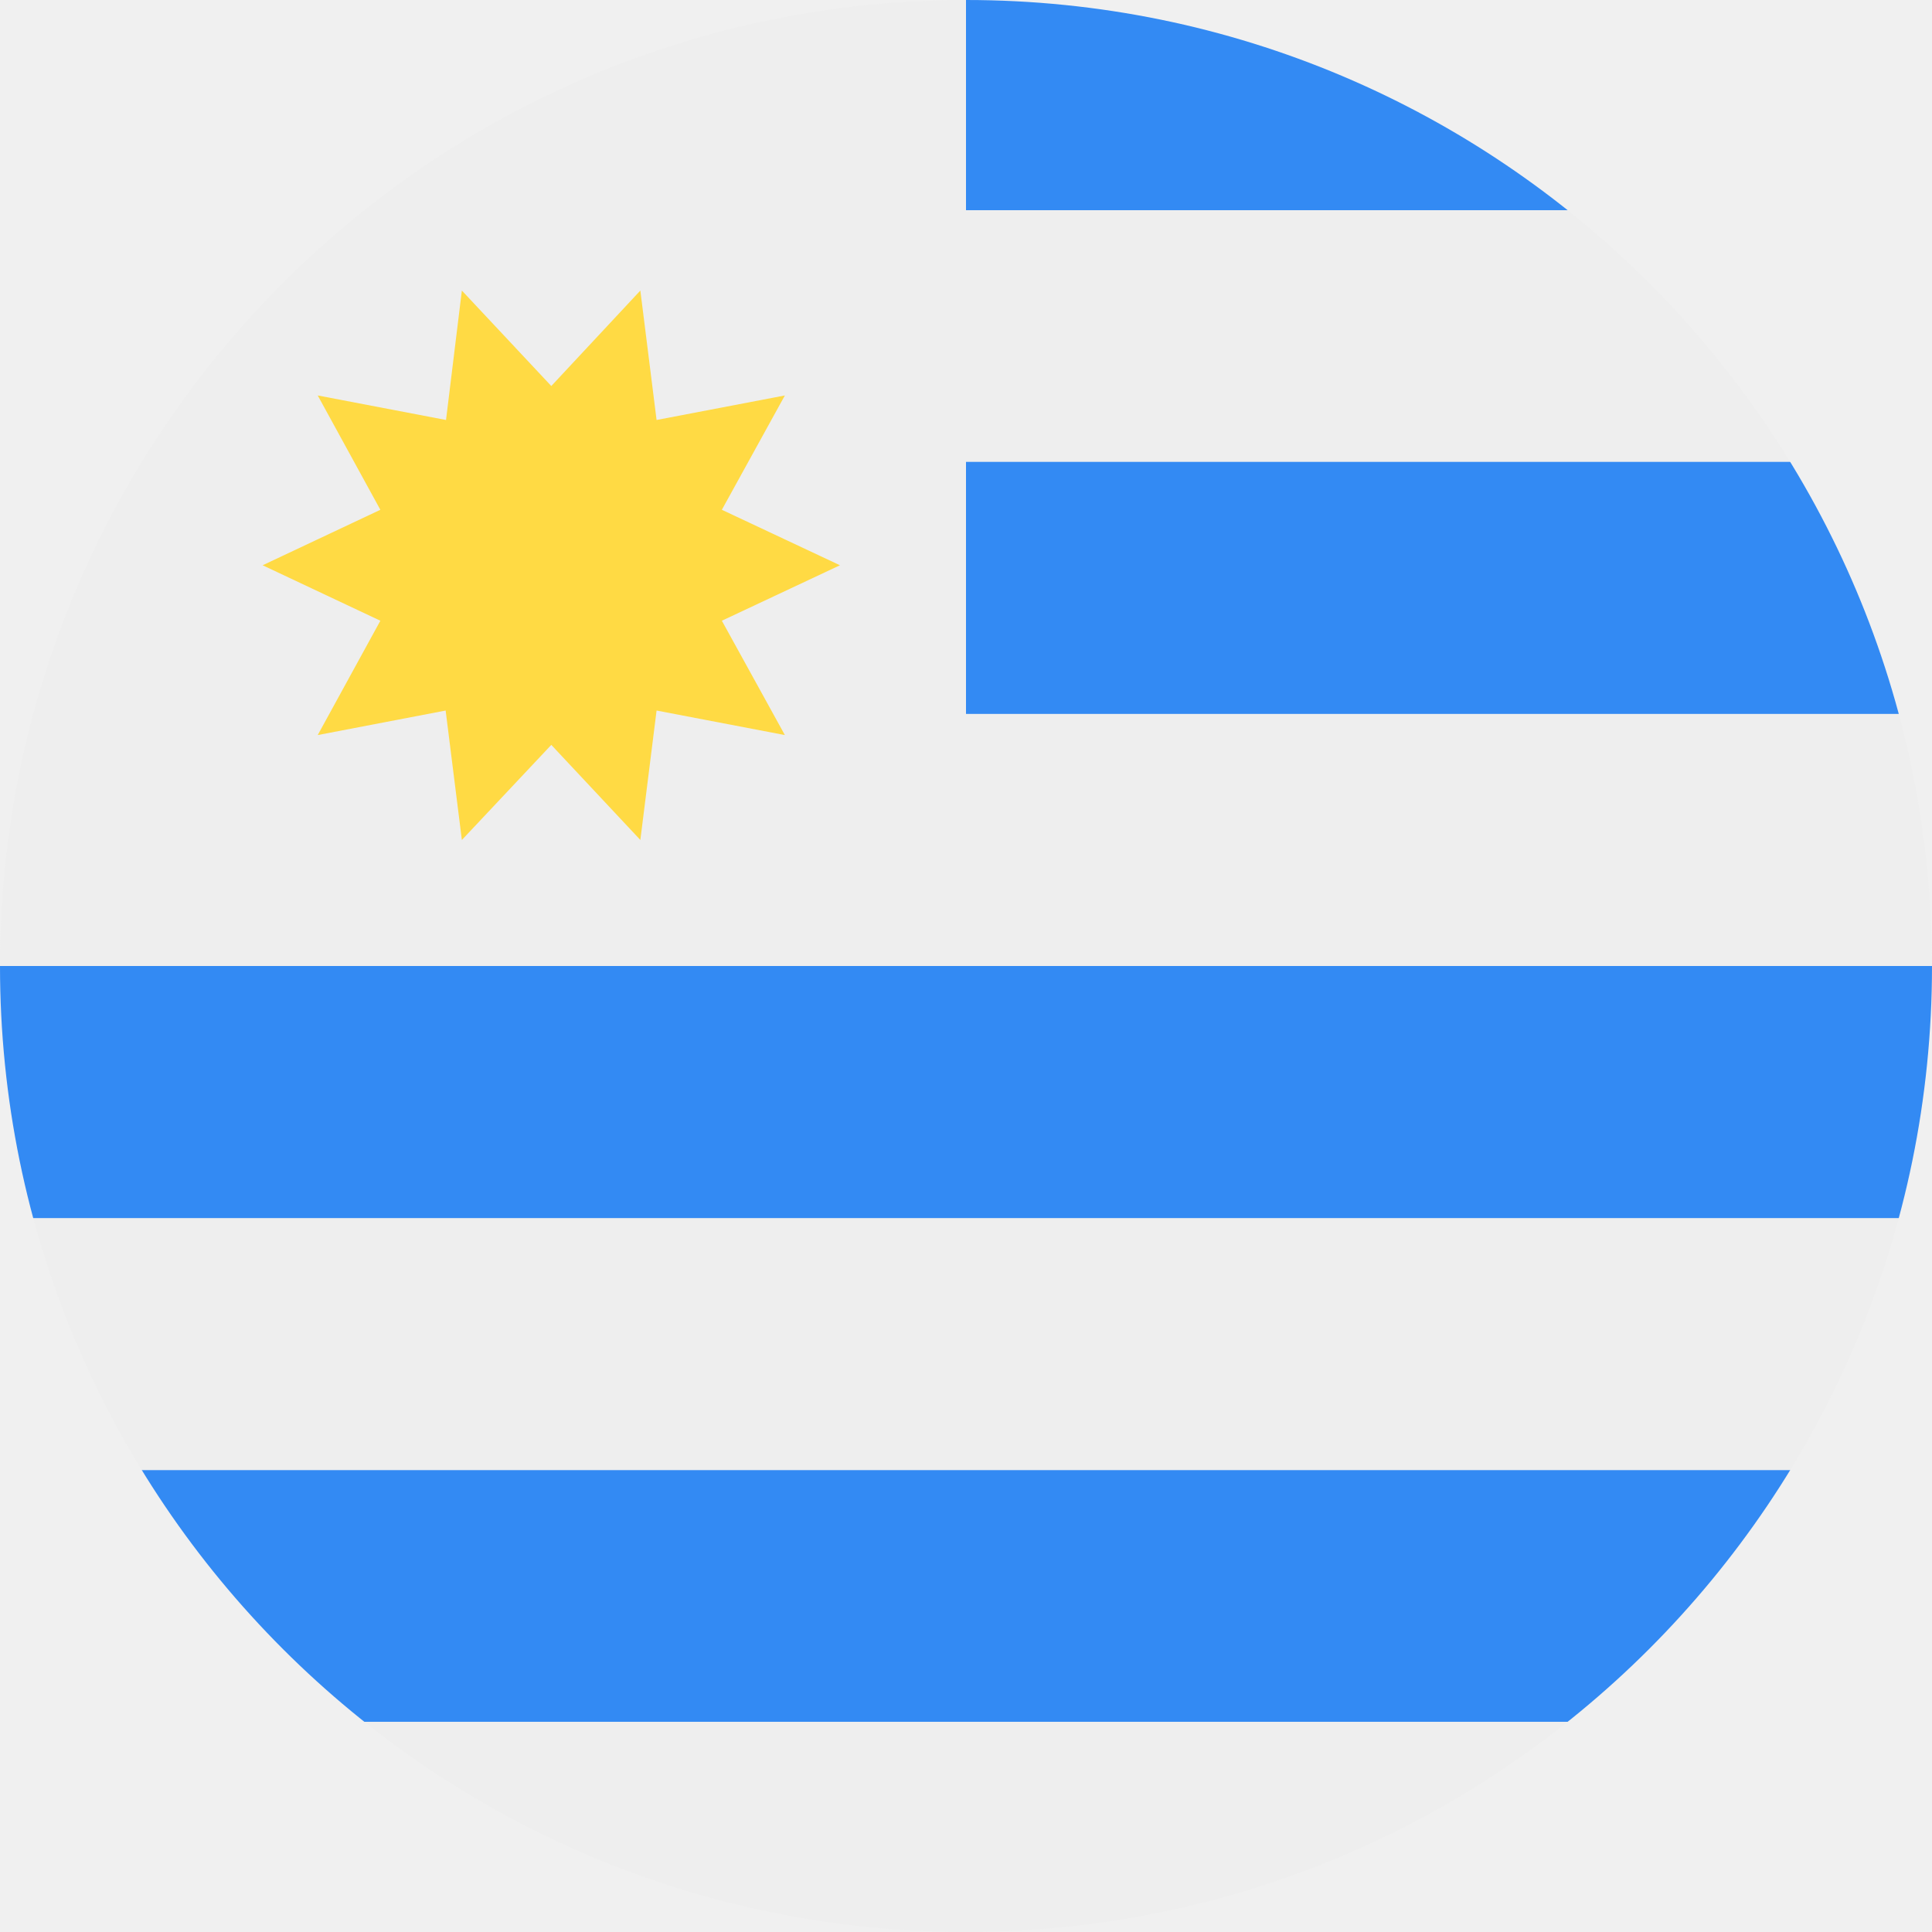
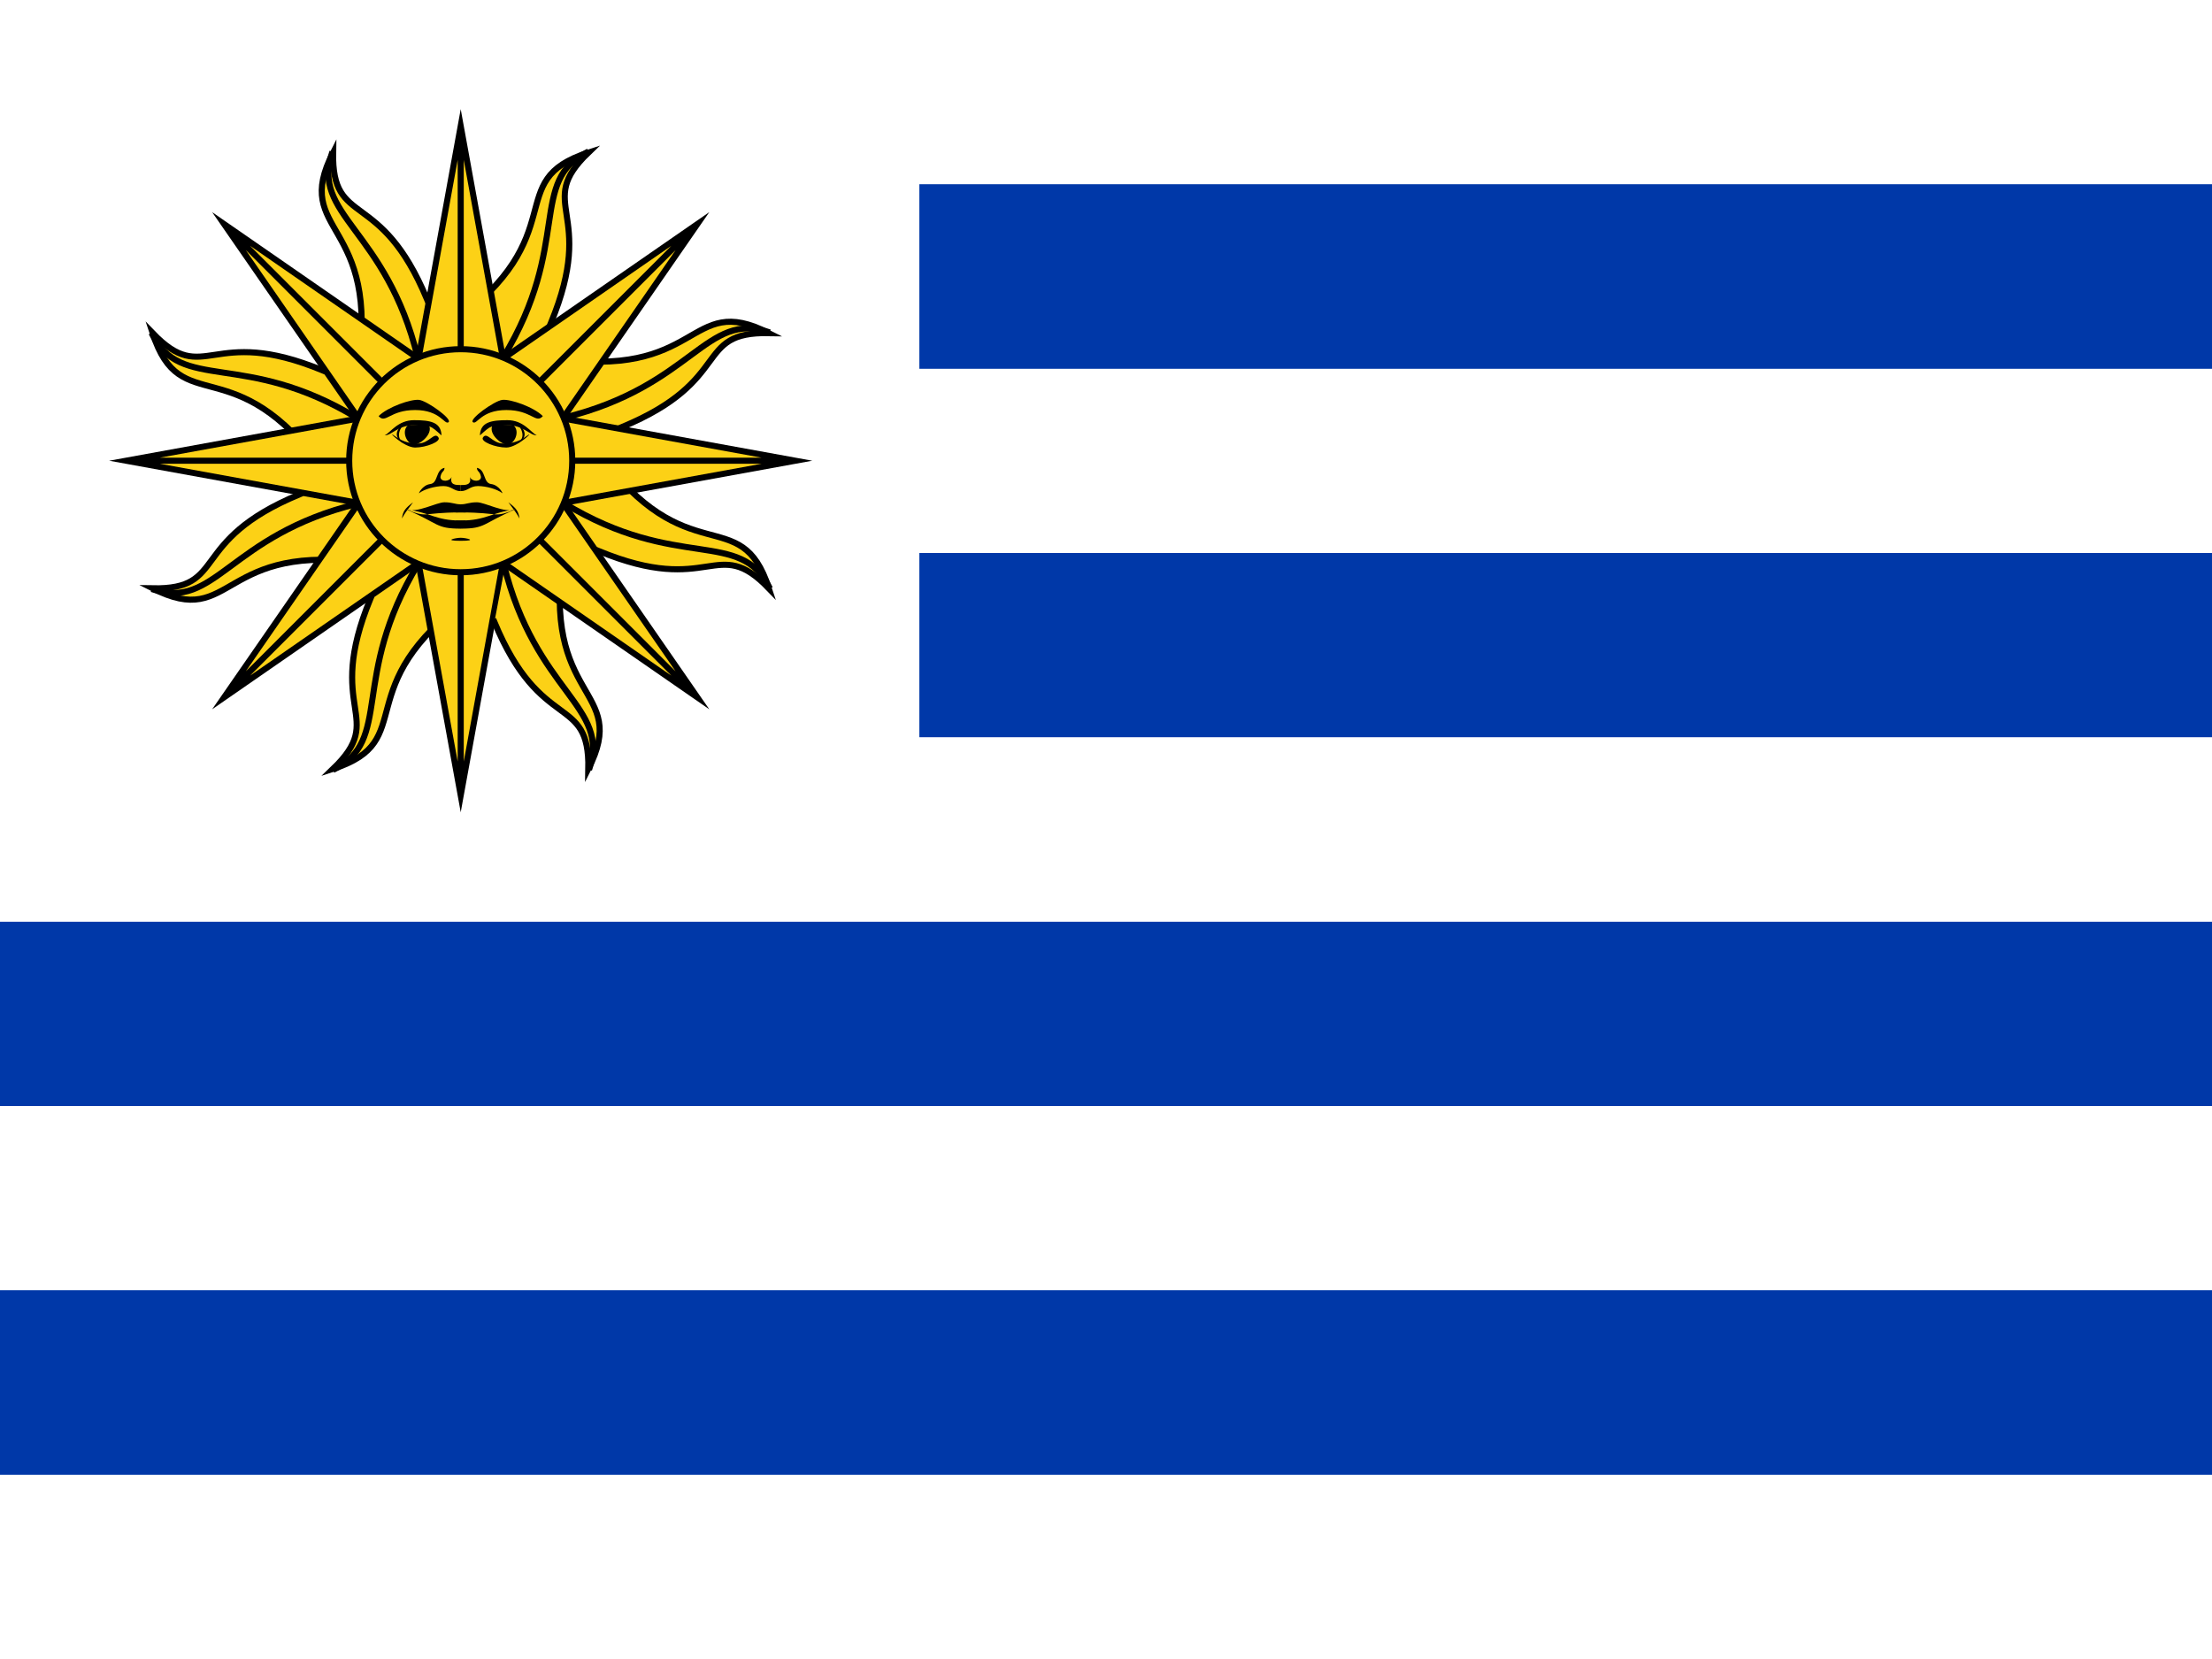
- <svg xmlns="http://www.w3.org/2000/svg" width="512" height="512" viewBox="0 0 512 512">
-   <mask id="a">
-     <circle cx="256" cy="256" r="256" fill="#fff" />
-   </mask>
-   <g mask="url(#a)">
-     <path fill="#338af3" d="M0 256 256 0h256v55.7l-20.7 34.5 20.7 32.2v66.8l-21.2 32.7L512 256v66.8l-24 31.7 24 35.1v66.7l-259.1 28.3L0 456.3v-66.7l27.1-33.3L0 322.8z" />
-     <path fill="#eee" d="M256 256h256v-66.8H236.9zm-19.1-133.6H512V55.7H236.9zM512 512v-55.7H0V512zM0 389.6h512v-66.8H0z" />
-     <path fill="#eee" d="M0 0h256v256H0z" />
-     <path fill="#ffda44" d="m222.6 149.8-31.3 14.7 16.7 30.3-34-6.5-4.3 34.3-23.6-25.2-23.7 25.2-4.3-34.3-33.9 6.5 16.6-30.3-31.2-14.7 31.2-14.7-16.6-30.3 34 6.5 4.2-34.3 23.7 25.3L169.7 77l4.3 34.3 34-6.5-16.7 30.3z" />
+ <svg xmlns="http://www.w3.org/2000/svg" xmlns:xlink="http://www.w3.org/1999/xlink" id="flag-icons-uy" viewBox="0 0 640 480">
+   <path fill="#fff" d="M0 0h640v480H0z" />
+   <path fill="#0038a8" d="M266 53.3h374v53.4H266zm0 106.7h374v53.3H266zM0 266.7h640V320H0zm0 106.6h640v53.4H0z" />
+   <g fill="#fcd116" stroke="#000" stroke-miterlimit="20" stroke-width=".6" transform="translate(133.3 133.3)scale(2.93333)">
+     <g id="uy-c">
+       <g id="uy-b">
+         <g id="uy-a">
+           <path stroke-linecap="square" d="m-2 8.9 3 4.5c-12.4 9-4.9 14.2-13.6 17 5.4-5.2-.9-5.7 3.7-16.8" />
+           <path fill="none" d="M-4.2 10.2c-6.8 11.2-2.4 17.4-8.4 20.3" />
+           <path d="M0 0h6L0 33-6 0h6v33" />
+         </g>
+         <use xlink:href="#uy-a" width="100%" height="100%" transform="rotate(45)" />
+       </g>
+       <use xlink:href="#uy-b" width="100%" height="100%" transform="rotate(90)" />
+     </g>
+     <use xlink:href="#uy-c" width="100%" height="100%" transform="scale(-1)" />
+     <circle r="11" />
+   </g>
+   <g transform="translate(133.3 133.3)scale(.29333)">
+     <g id="uy-d">
+       <path d="M81-44c-7 8-11-6-36-6S16-35 12-38s21-21 29-22 31 7 40 16m-29 9c7 6 1 19-6 19S26-28 32-36" />
+       <path d="M19-26c1-12 11-14 27-14s23 12 29 15c-7 0-13-10-29-10s-16 0-27 10m3 2c4-6 9 6 20 6s17-3 24-8-10 12-21 12-26-6-23-10" />
+       <path d="M56-17c13-7 5-17 0-19 2 2 10 12 0 19M0 43c6 0 8-2 16-2s27 11 38 7c-23 9-14 3-54 3h-5m63 6c-4-7-3-5-11-16 8 6 10 9 11 16M0 67c25 0 21-5 54-19-24 3-29 11-54 11h-5m5-29c7 0 9-5 17-5s19 3 24 7c1 1-3-8-11-9S25 9 16 7c0 4 3 3 4 9 0 5-9 5-11 0 2 8-4 8-9 8" />
+     </g>
+     <use xlink:href="#uy-d" width="100%" height="100%" transform="scale(-1 1)" />
+     <path d="M0 76c-5 0-18 3 0 3s5-3 0-3" />
  </g>
</svg>
